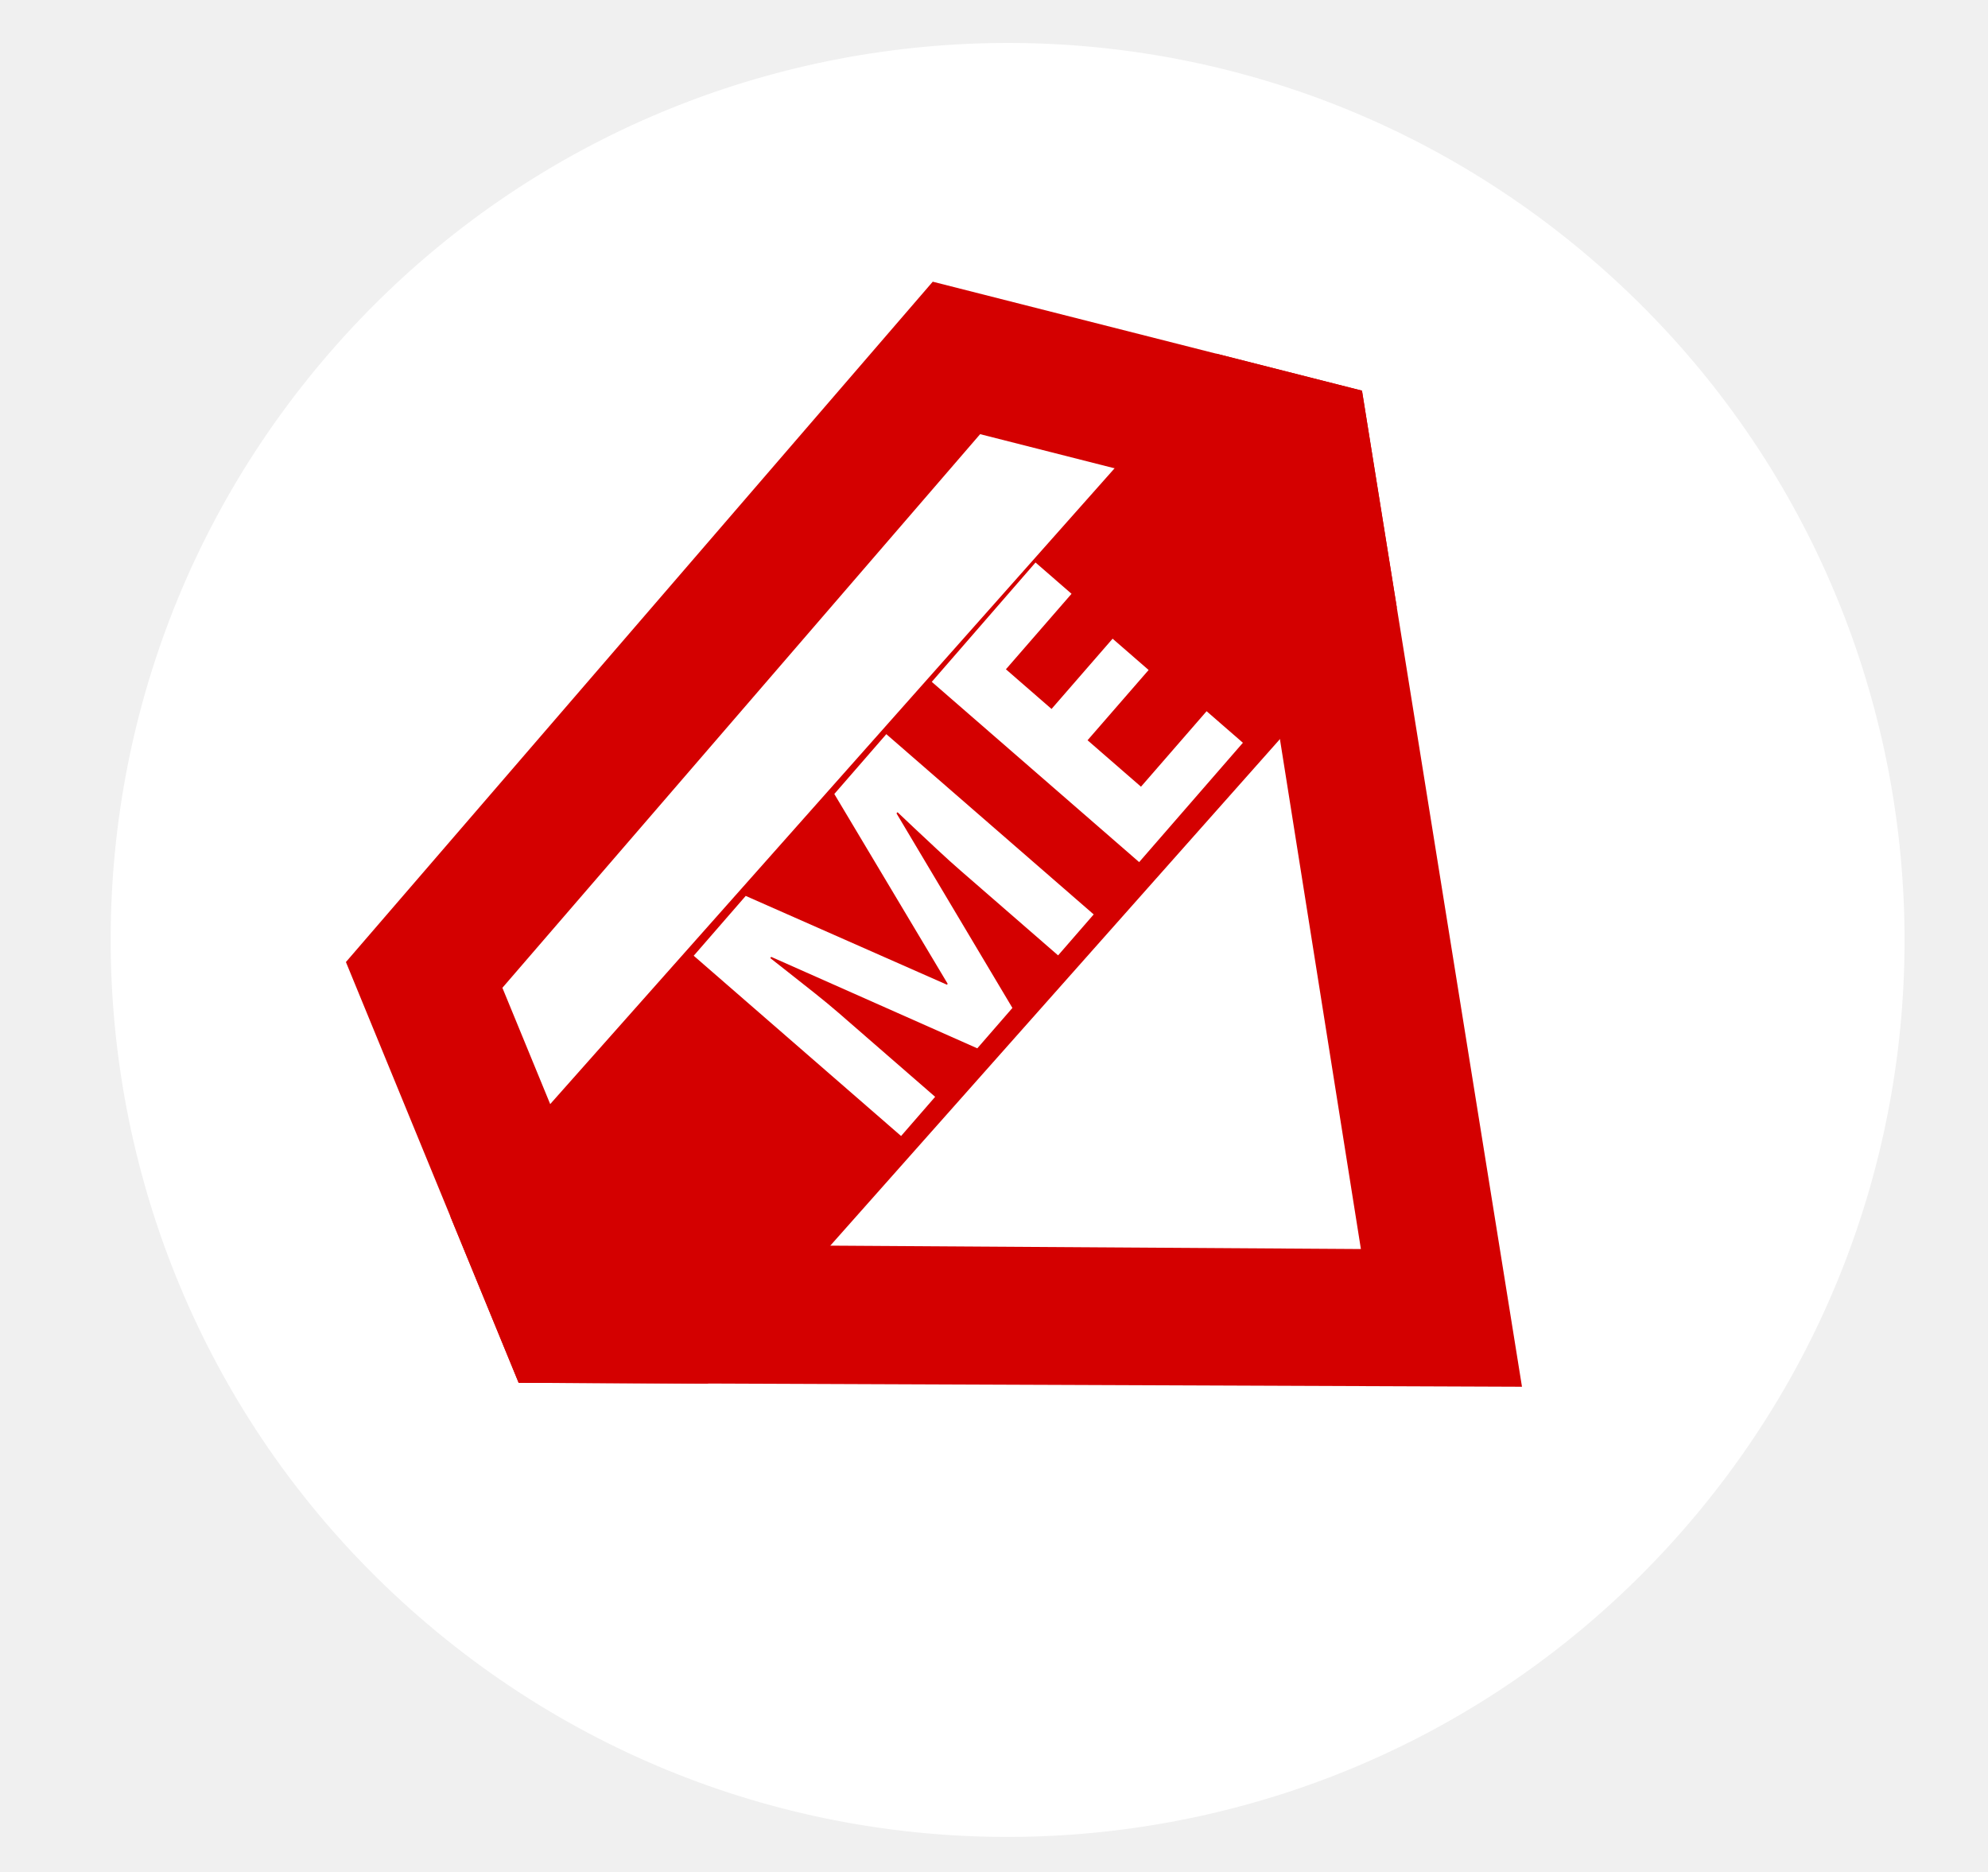
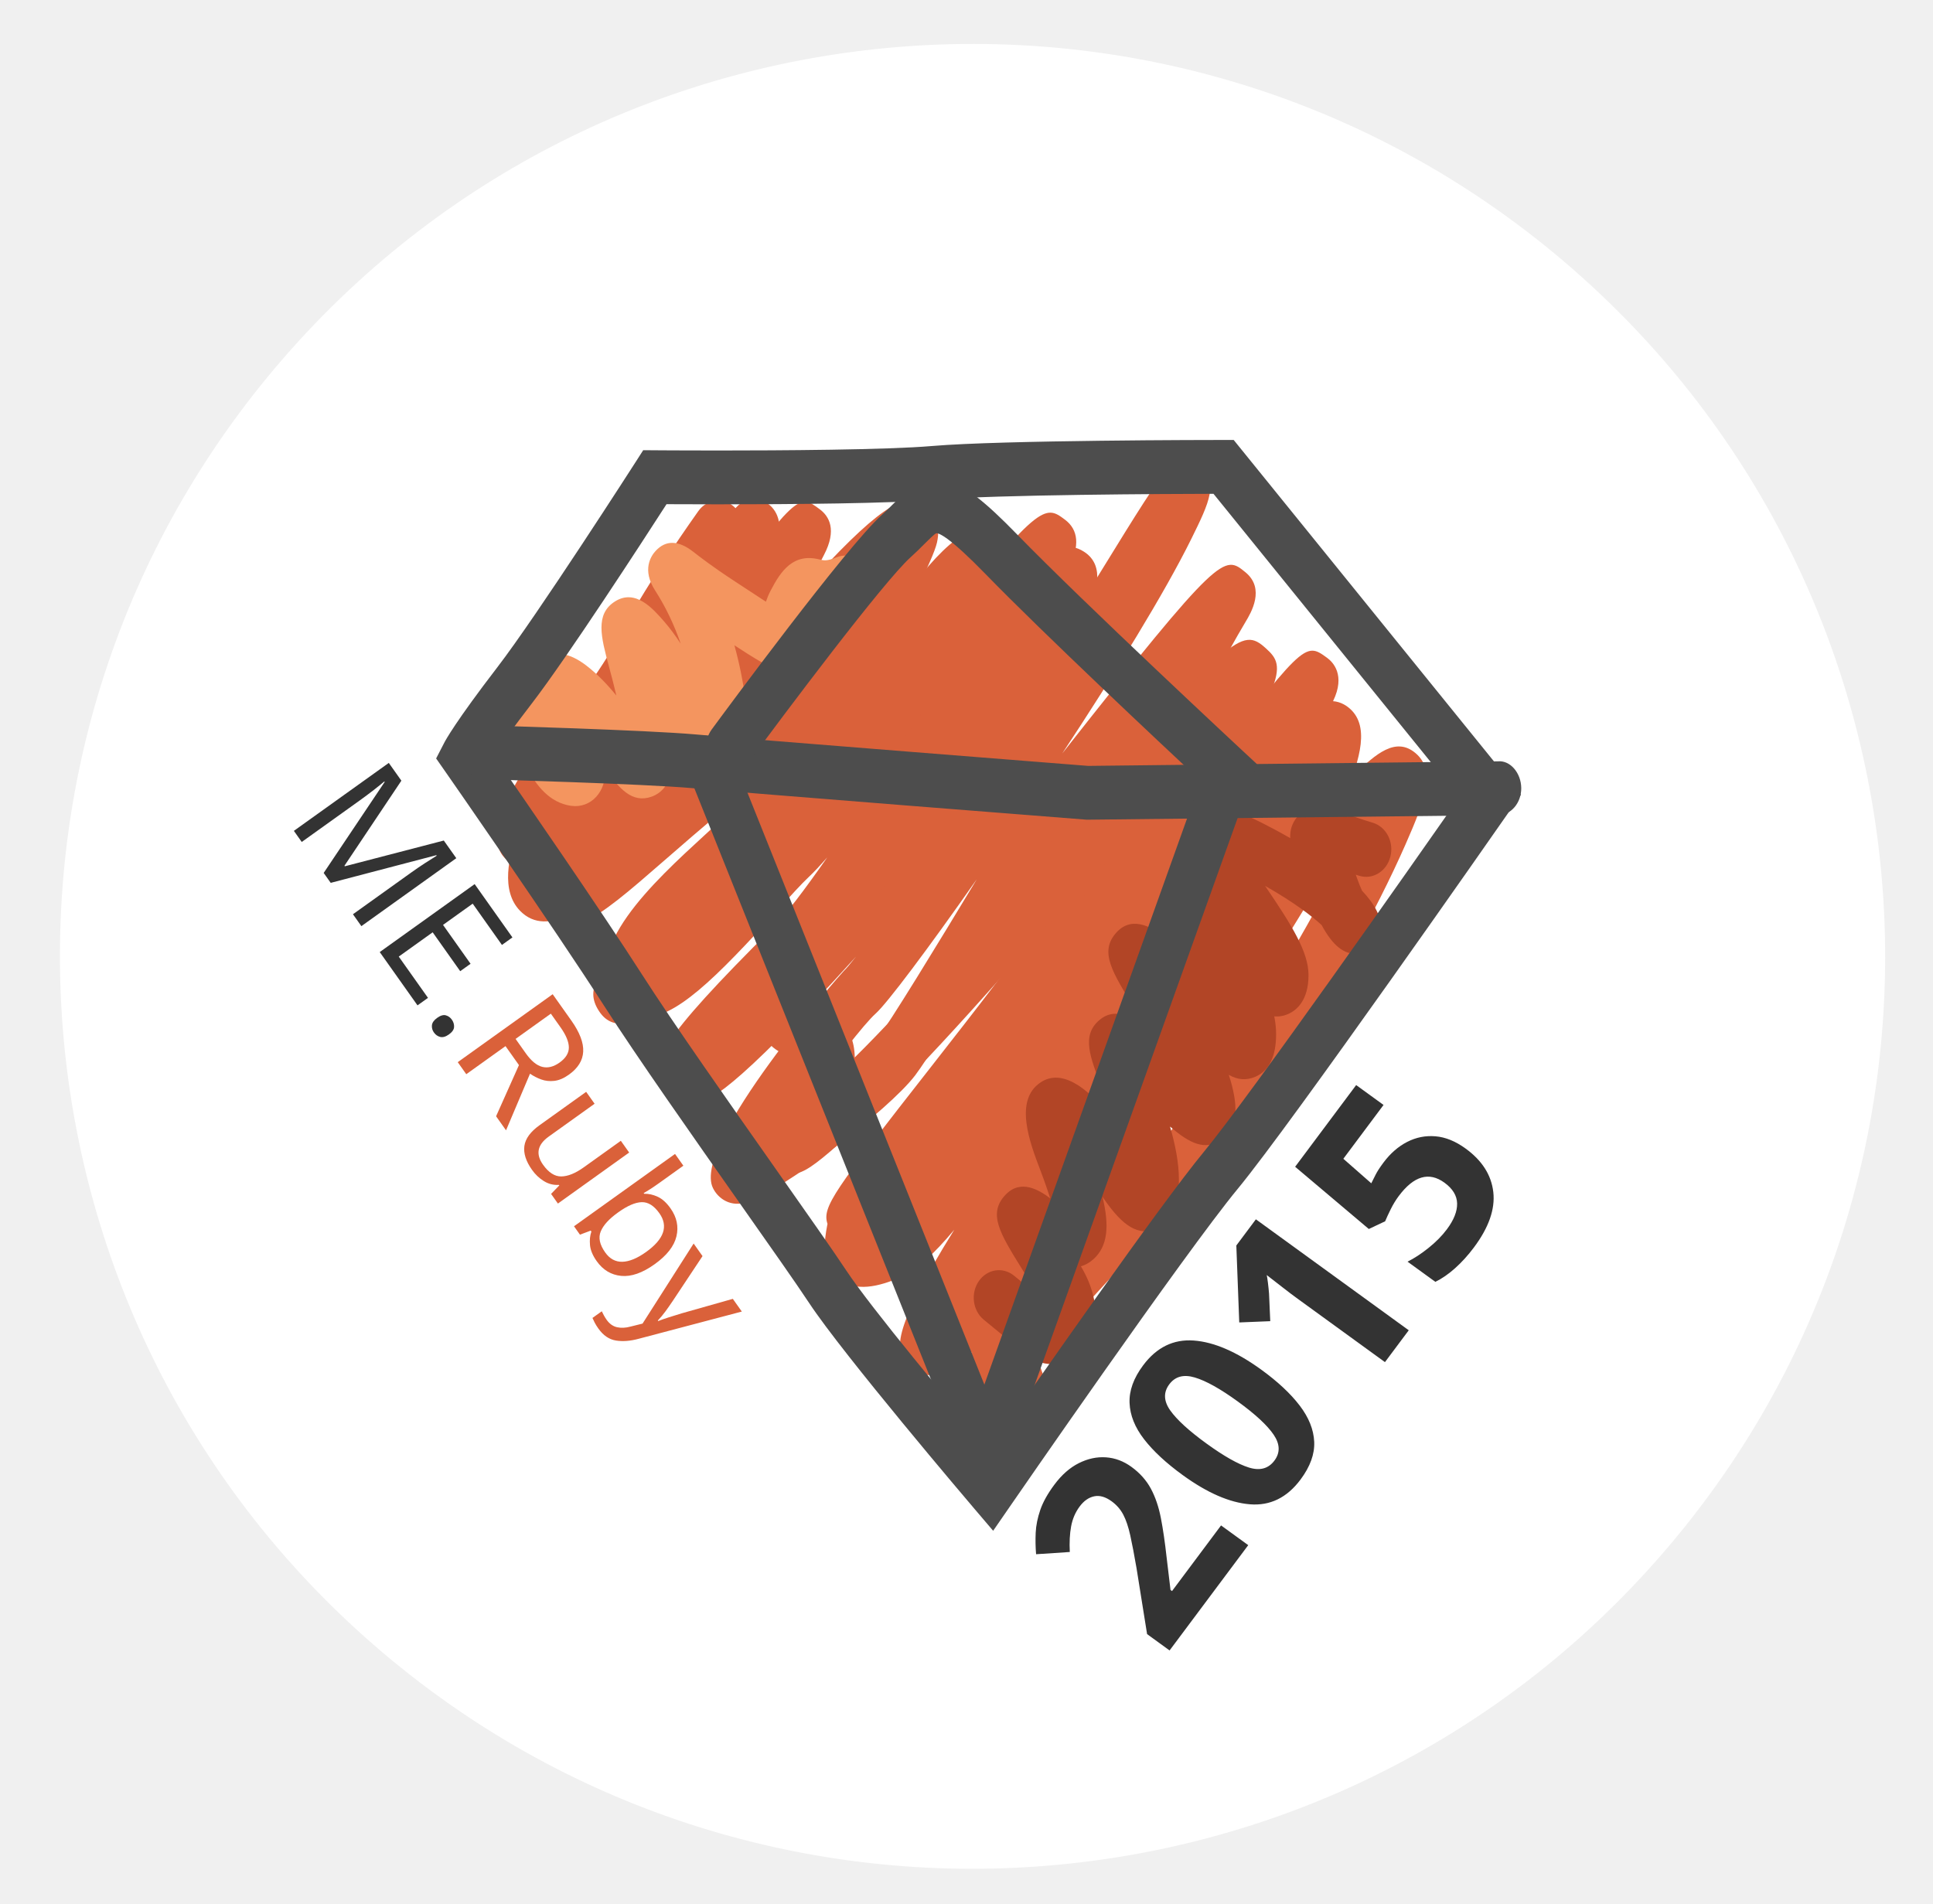
- <svg xmlns="http://www.w3.org/2000/svg" width="744.094" height="700.36" id="svg3982" version="1.1">
-   <defs id="defs3984" />
+ <svg xmlns="http://www.w3.org/2000/svg" width="711.09" height="700.36" id="svg3982" version="1.1">
+   <defs id="defs3984">
+     <linearGradient id="linearGradient3761">
+       <stop style="stop-color:#f2f2f2;stop-opacity:1;" offset="0" id="stop3763" />
+       <stop style="stop-color:#f2f2f2;stop-opacity:0;" offset="1" id="stop3765" />
+     </linearGradient>
+   </defs>
  <g id="layer1" transform="translate(0,-351.9979)">
    <g id="g3955" transform="matrix(0.6638855,-0.7478343,0.7478343,0.6638855,180.3122,-413.4756)">
-       <path transform="matrix(0.9999455,-0.01043804,0.01043804,0.9999455,-994.6394,363.8533)" d="m 620,528.076 c 0,185.41 -150.304,335.714 -335.714,335.714 -185.41,0 -335.714,-150.304 -335.714,-335.714 0,-185.41 150.304,-335.714 335.714,-335.714 C 469.696,192.362 620,342.667 620,528.076 z" id="path2985" style="fill:#ffffff;fill-opacity:1;fill-rule:nonzero;stroke:none" />
-       <g transform="translate(-1.414214,-4.242641)" id="g3948">
-         <g id="g3944" transform="translate(548.4117,564.2841)">
-           <path style="fill:#d40000;fill-opacity:1;stroke:none" d="m -1086.219,144.381 -336.246,4.789 -74.847,152.907 248.213,281.811 239.04,-292.286 -76.162,-147.219 z m -30.901,51.146 46.463,89.848 -179.925,219.207 -185.795,-211.985 45.584,-93.227 273.672,-3.842 z" id="path3927" />
-           <path id="rect3933" d="m -1467.732,241.647 431.836,-0.003 25.838,49.955 -52.031,63.616 -388.418,0.005 -46.808,-53.147 z" style="fill:#d40000;fill-opacity:1;fill-rule:nonzero;stroke:none" />
+       <path transform="matrix(0.9999455,-0.01043804,0.01043804,0.9999455,-1007.571,349.4282)" d="m 620,528.076 a 335.714,335.714 0 1 1 -671.429,0 335.714,335.714 0 1 1 671.429,0 z" id="path2985" style="fill:#ffffff;fill-opacity:1;fill-rule:nonzero;stroke:none" />
+       <g transform="matrix(-0.06979926,0.8458683,-0.8458683,-0.06979926,87.35798,1542.093)" id="g3948">
+         <g id="g3944" transform="matrix(0.7388595,-0.7405258,0.7405258,0.7388595,-1093.518,234.3346)">
+           <path style="fill:#d40000;fill-opacity:1;stroke:none" d="m -1075.895,122.053 c -154.138,3.859 -231.943,4.62 -336.246,4.789 -30.965,60.8 -49.898,101.938 -74.847,152.907 82.738,93.937 165.475,187.874 248.213,281.811 79.68,-97.429 159.36,-194.858 239.04,-292.286 -25.386,-49.073 -346.556,56.599 -76.16,-147.221 z" id="path3927" />
        </g>
-         <text xml:space="preserve" style="font-size:40.01px;font-style:normal;font-variant:normal;font-weight:normal;font-stretch:normal;line-height:125%;letter-spacing:0px;word-spacing:0px;fill:#ffffff;fill-opacity:1;stroke:none;font-family:Myriad Pro;-inkscape-font-specification:Myriad Pro" x="-807.242" y="903.834" id="text3887" transform="matrix(0.9999455,-0.01043804,0.01043804,0.9999455,0,0)">
-           <tspan id="tspan3889" x="-807.242" y="903.834" style="font-size:144.037px;font-weight:600;fill:#ffffff;-inkscape-font-specification:Myriad Pro Semi-Bold">ME</tspan>
+         <text xml:space="preserve" style="font-size:26.097px;font-style:normal;font-variant:normal;font-weight:normal;font-stretch:normal;line-height:125%;letter-spacing:0px;word-spacing:0px;fill:#333333;fill-opacity:1;stroke:none;font-family:Myriad Pro;-inkscape-font-specification:Myriad Pro" x="-1871.217" y="1735.244" id="text3887" transform="matrix(0.998222,0.0596048,-0.0596048,0.998222,0,0)">
+           <tspan id="tspan3889" x="-1871.217" y="1735.244" style="font-size:93.95px;font-style:normal;font-variant:normal;font-weight:600;font-stretch:normal;fill:#333333;font-family:Lato;-inkscape-font-specification:Lato Semi-Bold">ME.<tspan style="fill:#d40000" id="tspan3797">Ruby</tspan>
+           </tspan>
        </text>
+         <text xml:space="preserve" style="font-size:90.66px;font-style:normal;font-weight:normal;line-height:125%;letter-spacing:0px;word-spacing:0px;fill:#333333;fill-opacity:1;stroke:none;font-family:Sans" x="-1426.89" y="-1644.543" id="text3793" transform="matrix(-0.1146558,-0.995705,0.99421,-0.08774286,0,0)">
+           <tspan id="tspan3795" x="-1426.89" y="-1644.543" style="font-size:145.056px;font-style:normal;font-variant:normal;font-weight:bold;font-stretch:normal;fill:#333333;font-family:DejaVu Sans;-inkscape-font-specification:DejaVu Sans Bold">2015</tspan>
+         </text>
+       </g>
+       <g id="g4535" transform="matrix(4.174169,4.563173,-4.563173,4.174169,-241.7736,-122.8084)" style="fill:#d40000">
+         <polygon clip-rule="evenodd" points="88.48,59.871 92.861,45.5 77.692,45.5 " id="polygon4537" style="fill:#da613a;fill-opacity:1;fill-rule:evenodd" />
+         <polygon clip-rule="evenodd" points="57.085,45.5 61.465,59.871 72.253,45.5 " id="polygon4539" style="fill:#f4955f;fill-opacity:1;fill-rule:evenodd" />
+         <polygon clip-rule="evenodd" points="86.534,64.525 74.973,49.123 63.411,64.525 " id="polygon4541" style="fill:#da613a;fill-opacity:1;fill-rule:evenodd" />
+         <polygon clip-rule="evenodd" points="74.973,104.182 85.735,68.875 64.21,68.875 " id="polygon4543" style="fill:#da613a;fill-opacity:1;fill-rule:evenodd" />
+         <polygon clip-rule="evenodd" points="109.549,68.875 90.283,68.875 79.428,104.485 " id="polygon4547" style="fill:#b24526;fill-opacity:1;fill-rule:evenodd" />
+         <polygon clip-rule="evenodd" points="53.182,47.617 40.176,64.525 58.336,64.525 " id="polygon4549" style="fill:#f4955f;fill-opacity:1;fill-rule:evenodd" />
+         <polygon clip-rule="evenodd" points="70.521,104.5 59.662,68.875 40.332,68.875 " id="polygon4551" style="fill:#da613a;fill-opacity:1;fill-rule:evenodd" />
+       </g>
+       <g id="g5349" transform="translate(-10.59154,33.71645)">
+         <g id="g6246">
+           <g id="g5328" transform="matrix(1.03122,8.6932928e-5,8.6932928e-5,1.031241,-242.7952,-596.4213)">
+             <g id="g5233" transform="matrix(2.727635,3.072547,-3.358777,2.981734,-703.4721,-21.67669)">
+               <path d="m 299.341,202.957 c -0.549,0 -1.101,-0.206 -1.526,-0.62 -0.864,-0.842 -0.884,-2.227 -0.042,-3.093 l 0.723,-0.74 c -0.979,0.765 -1.812,1.301 -2.49,1.58 -1.519,0.627 -2.668,0.057 -3.24,-0.681 -0.796,-1.034 -1.614,-2.094 4.155,-10.598 -1.782,1.954 -3.359,3.279 -4.714,3.799 -1.733,0.669 -3.921,1.268 -5.432,-0.007 -1.467,-1.237 -1.099,-3.085 -0.898,-4.078 l 0.037,-0.179 c -0.483,-1.356 0.537,-2.59 9.006,-12.494 3.579,-4.187 8.484,-9.921 9.053,-11.071 0.322,-1.088 2.595,-5.525 5.33,-10.576 -1.072,1.237 -2.148,2.487 -3.206,3.719 -1.042,1.605 -10.508,16.147 -12.576,18.628 -2.336,2.805 -11.465,9.108 -14.58,10.066 -1.404,0.428 -2.507,-0.25 -2.971,-1.118 -1.902,-3.55 11.218,-17.133 11.362,-17.25 0.188,-0.157 0.549,-0.549 1.057,-1.136 -10.92,11.061 -12.839,11.444 -13.826,11.642 -2.083,0.414 -2.917,-0.878 -3.123,-1.282 -0.938,-1.859 -0.317,-3.527 9.761,-12.69 1.05,-0.952 2.722,-2.975 4.695,-5.558 -0.63,0.657 -1.174,1.19 -1.589,1.545 -0.657,0.563 -1.628,1.545 -2.759,2.682 -5.261,5.292 -8.931,8.719 -11.841,8.485 -0.977,-0.087 -1.82,-0.575 -2.373,-1.375 -2.825,-4.078 3.403,-9.312 7.952,-13.132 l 0.964,-0.814 c 0.383,-0.328 0.986,-1.057 1.736,-2.061 -0.356,0.312 -0.713,0.607 -1.074,0.88 -1.975,1.5 -3.662,2.843 -5.12,4.006 -3.179,2.532 -5.277,4.204 -7.235,5.02 -1.442,0.601 -2.545,0.046 -3.096,-0.675 -0.68,-0.891 -1.287,-1.686 1.561,-5.925 -0.69,0.515 -1.274,0.957 -1.691,1.29 -2.019,1.611 -3.419,0.16 -3.571,-0.011 -2.369,-2.646 4.13,-9.843 4.199,-9.911 1.82,-1.82 4.569,-5.186 6.307,-8.275 1.931,-3.436 6.246,-8.995 6.429,-9.23 0.737,-0.953 2.117,-1.127 3.069,-0.385 0.955,0.742 1.125,2.117 0.383,3.07 -0.042,0.055 -4.297,5.536 -6.067,8.688 -0.776,1.379 -1.715,2.789 -2.697,4.119 1.023,-1.075 3.639,-4.277 5.958,-7.117 8.01,-9.802 8.01,-9.822 9.917,-8.517 0.791,0.544 1.497,1.613 0.354,3.612 -1.255,2.194 -2.771,5.021 -4.099,7.495 -0.642,1.195 -1.221,2.273 -1.711,3.174 3.24,-4.503 5.667,-9.326 5.706,-9.399 l 0.435,-0.594 c 5.681,-5.5 7.107,-5.364 8.374,-4.63 0.781,0.45 1.479,1.471 1.101,2.983 -0.679,2.716 -10.1,18.098 -14.658,23.859 0.254,-0.24 0.488,-0.453 0.698,-0.634 2.271,-1.947 10.2,-11.44 13.064,-14.934 9.817,-11.638 10.278,-11.3 12.009,-10.117 1.172,0.802 1.292,2.081 0.354,3.801 -1.289,2.363 -6.262,9.979 -11.377,17.256 3.601,-3.716 6.719,-6.897 7.795,-7.855 0.698,-0.693 4.08,-5.719 6.316,-9.045 6.465,-9.607 6.475,-9.594 8.44,-8.403 1.924,1.161 0.996,2.887 -0.544,5.746 -2.324,4.315 -6.658,10.737 -11.218,17.074 13.777,-16.012 14.045,-15.786 15.903,-14.395 1.738,1.305 0.483,3.22 0.01,3.94 -3.413,5.21 -11.187,19.501 -13.489,24.275 1.384,-2.04 2.327,-3.352 2.976,-4.048 0.95,-1.017 3.208,-3.735 5.601,-6.614 10.029,-12.068 10.027,-12.065 11.995,-10.752 0.515,0.345 1.602,1.37 0.525,3.417 -2.134,4.05 -17.114,28.005 -21.86,34.263 -2.344,3.091 -4.36,5.862 -6.018,8.231 2.966,-3.049 5.94,-6.317 7.432,-7.957 l 1.489,-1.627 c 1.008,-1.084 4.629,-6.548 7.825,-11.37 10.117,-15.262 10.659,-15.79 12.461,-15.278 l 0.645,-0.54 c 1.687,-1.432 3.425,-2.916 5.168,-1.576 1.782,1.377 0.867,3.654 -0.854,7.24 -5.334,11.111 -15.31,24.44 -21.494,30.417 -6.155,5.95 -13.628,13.627 -13.704,13.704 -0.427,0.44 -0.999,0.661 -1.567,0.661 z m -9.017,-14.714 -0.032,0.404 0.344,-0.127 c 2.585,-0.995 8.748,-9.8 13.235,-16.475 -1.406,1.693 -3.245,3.855 -5.627,6.642 -2.939,3.438 -6.872,8.037 -7.92,9.556 z m 40.806,-30.361 c -1.836,2.365 -5.938,8.55 -8.796,12.864 -4.365,6.586 -7.1,10.674 -8.264,11.929 l -1.46,1.597 -1.345,1.472 0.305,-0.295 c 5.64,-5.452 14.666,-17.534 19.81,-27.589 l -0.25,0.022 z m -32.253,3.076 c -4.27,5.576 -7.788,9.862 -8.777,10.671 -1.023,0.837 -3.677,3.982 -6.011,7.003 2.625,-1.82 5.183,-3.821 6.072,-4.888 1.147,-1.378 5.325,-7.635 8.716,-12.786 z m -21.187,0.16 c -2.361,2.002 -4.102,3.628 -5.212,4.869 1.706,-1.403 3.782,-3.439 5.212,-4.869 z" id="path4858" style="fill:#da613a" />
+               <path d="m 303.298,205.145 c -0.867,0 -1.689,-0.52 -2.031,-1.375 0,0 -0.63,-1.573 -2.517,-6.608 -2.476,-6.604 4.651,-13.589 9.119,-17.163 1.118,-0.895 2.793,-2.792 4.702,-5.225 -2.659,2.239 -5.693,4.395 -9.136,6.338 -5.798,3.273 -9.297,5.842 -10.615,6.809 -0.615,0.45 -2.253,1.649 -3.586,0.121 -1.338,-1.532 0.024,-2.941 0.679,-3.618 6.23,-6.448 13.394,-15.299 21.311,-26.326 l -2.156,2.256 c -7.041,7.374 -15.022,15.732 -19.685,19.598 -5.386,4.465 -6.213,5.15 -7.82,3.735 -1.506,-1.321 -0.498,-2.925 0.312,-4.214 1.377,-2.188 2.061,-3.621 2.036,-4.265 l -0.542,-0.078 c -2.18,-0.242 -2.998,-1.539 -3.291,-2.291 -1.189,-3.051 1.838,-7.57 9.189,-16.227 -0.64,-1.37 0.547,-3.035 1.882,-4.912 1.858,-2.611 4.895,-6.46 7.712,-9.785 l 0.071,-0.732 c 0.154,-1.577 0.151,-2.598 0.105,-3.242 -2.563,2.103 -7.764,9.456 -11.35,14.526 -6.084,8.601 -11.829,16.725 -15.938,18.71 -2.14,1.031 -4.353,2.1 -5.665,0.267 -1.333,-1.859 -0.007,-3.21 3.932,-7.224 3.083,-3.145 7.307,-7.449 9.871,-11.497 l 1.484,-2.336 c 2.764,-4.347 4.048,-6.368 5.002,-8.593 -2.417,2.38 -5.417,5.538 -7.903,8.152 -4.331,4.558 -8.807,9.272 -11.592,11.571 -1.417,1.173 -5.186,4.287 -7.664,1.942 -3.292,-3.114 2.299,-10.92 2.947,-11.801 4.351,-5.905 15.217,-19.493 15.676,-20.068 0.754,-0.944 2.126,-1.099 3.076,-0.342 0.942,0.754 1.096,2.131 0.342,3.074 -0.112,0.14 -11.272,14.097 -15.571,19.932 -1.357,1.842 -2.216,3.518 -2.684,4.739 0.312,-0.225 0.675,-0.503 1.093,-0.848 2.579,-2.131 6.965,-6.747 11.206,-11.211 11.362,-11.957 13.572,-13.961 15.923,-12.623 0.671,0.383 1.699,1.364 1.055,3.622 -0.149,0.516 -0.291,0.999 -0.427,1.453 4.202,-5.297 6.641,-7.042 9.055,-6.147 1.494,0.557 2.17,1.953 2.419,3.693 2.441,-2.455 3.555,-2.749 4.856,-1.996 1.98,1.151 0.896,3.489 0.54,4.257 -1.013,2.179 -3.218,5.118 -5.964,8.435 -0.125,1.592 -0.198,2.758 -0.254,3.597 -0.144,2.245 -0.225,3.481 -1.838,3.918 -0.586,0.156 -1.704,0.217 -2.622,-1.146 -0.068,-0.098 -0.176,-0.26 -0.239,-0.309 l -0.332,0.117 -0.718,0.825 c -4.385,5.039 -11.519,13.234 -12.454,16.216 2.18,0.404 3.127,1.509 3.56,2.407 0.288,0.597 0.415,1.224 0.42,1.865 4.6,-4.144 11.475,-11.344 17.625,-17.784 15.098,-15.806 15.947,-16.484 18.069,-14.72 1.851,1.526 1.912,2.415 -7.954,16.299 -4.673,6.578 -9.104,12.435 -13.259,17.528 17.263,-10.463 22.781,-26.808 22.837,-26.976 l 0.176,-0.537 0.413,-0.385 c 2.397,-2.222 4.001,-1.91 4.924,-1.255 1.978,1.4 0.996,4.154 -0.178,6.855 -3.218,7.401 -15.298,25.249 -20.327,29.272 -5.942,4.753 -8.84,9.319 -7.756,12.212 1.848,4.929 2.473,6.495 2.483,6.519 0.449,1.122 -0.098,2.394 -1.218,2.843 -0.269,0.106 -0.545,0.156 -0.816,0.156 z" id="path4860" style="fill:#da613a" />
+               <path d="m 305.366,199.476 c -0.752,0 -1.499,-0.233 -2.131,-0.706 l -3.75,-2.812 c -0.964,-0.725 -1.162,-2.096 -0.437,-3.063 0.723,-0.967 2.092,-1.162 3.064,-0.438 l 2.083,1.562 c -0.466,-0.725 -0.955,-1.448 -1.406,-2.112 -1.907,-2.814 -2.957,-4.364 -1.445,-5.852 1.343,-1.327 2.966,-0.386 3.899,0.25 -0.195,-0.581 -0.466,-1.302 -0.837,-2.195 -0.928,-2.227 -2.329,-5.592 0.015,-7.013 1.682,-1.016 3.857,0.052 6.47,3.176 -0.364,-0.936 -0.754,-1.838 -1.084,-2.598 -1.13,-2.61 -1.877,-4.333 -0.244,-5.558 1.594,-1.19 3.262,0.198 3.889,0.72 l 0.527,0.448 c -0.437,-0.658 -0.867,-1.285 -1.245,-1.838 -2.158,-3.152 -3.24,-4.734 -1.733,-6.259 1.458,-1.471 3.335,-0.212 4.138,0.322 0.645,0.43 1.272,0.92 1.875,1.44 l -0.61,-0.784 c -1.094,-1.395 -2.222,-2.838 -0.83,-4.282 1.06,-1.096 2.28,-0.654 3.083,-0.177 -1.558,-2.26 -2.278,-3.94 -1.055,-5.416 1.501,-1.813 4.155,-0.732 6.965,0.634 0.437,0.212 0.957,0.472 1.523,0.77 -0.034,-0.609 0.132,-1.174 0.63,-1.719 1.121,-1.221 2.495,-0.768 4.087,-0.254 0.623,0.204 1.431,0.466 2.454,0.75 1.165,0.323 1.846,1.53 1.521,2.694 -0.322,1.162 -1.523,1.848 -2.693,1.522 l -0.31,-0.088 0.122,0.311 c 0.146,0.38 0.291,0.696 0.42,0.958 1.096,1.064 1.777,2.162 1.597,3.175 l -0.293,1.631 -1.68,0.189 c -1.169,0.122 -2.185,-0.651 -3.13,-2.264 -0.859,-0.717 -2.373,-1.794 -4.91,-3.113 2.351,3.17 3.77,5.251 3.77,7.092 0,2.036 -1.069,2.793 -1.707,3.063 -0.427,0.183 -0.85,0.249 -1.267,0.21 0.105,0.48 0.161,0.952 0.161,1.415 0,1.772 -0.603,2.91 -1.794,3.381 -0.83,0.327 -1.57,0.239 -2.317,-0.15 0.112,0.305 0.21,0.603 0.288,0.892 0.232,0.873 0.85,3.191 -0.972,4.298 -1.375,0.839 -2.703,0.28 -4.417,-1.085 0.454,1.433 0.774,2.891 0.774,4.226 0,0.819 0,3.313 -2.07,3.965 -1.787,0.571 -3.162,-0.732 -4.565,-2.599 0.601,2.261 0.488,3.928 -0.813,4.973 -0.337,0.272 -0.696,0.447 -1.06,0.544 l 0.042,0.067 c 1.958,3.077 1.25,5.476 -0.068,6.696 -0.715,0.664 -1.623,1.001 -2.524,1.001 z" id="path4862" style="fill:#b24526" />
+               <path d="m 264.013,155.151 -0.385,-0.026 c -3.666,-0.5 -4.79,-5.458 -4.978,-6.447 -0.211,-1.11 0.455,-2.183 1.514,-2.502 -0.137,-1.041 0.073,-1.912 0.923,-2.582 1.041,-0.819 2.346,-0.692 3.883,0.383 0.97,0.68 1.843,1.526 2.616,2.391 -0.21,-0.83 -0.443,-1.625 -0.648,-2.321 -0.681,-2.319 -1.219,-4.152 0.532,-5.161 1.78,-1.023 3.289,0.571 4.29,1.626 0.479,0.503 0.95,1.094 1.411,1.733 -0.586,-1.549 -1.331,-2.963 -2.224,-4.23 -1.158,-1.641 -0.356,-2.74 0.044,-3.137 0.881,-0.879 1.98,-0.856 3.262,0.06 0.525,0.375 1.619,1.156 3.506,2.288 l 0.979,0.588 c 0.669,0.403 1.289,0.775 1.829,1.095 0.107,-0.289 0.244,-0.588 0.417,-0.892 0.881,-1.547 1.958,-3.004 4.268,-2.457 0.322,0.073 0.603,0.143 1.445,-0.173 1.133,-0.425 2.393,0.146 2.817,1.281 0.425,1.13 -0.149,2.391 -1.279,2.816 -1.433,0.537 -2.463,0.581 -3.311,0.464 l -0.142,0.239 c -0.227,0.397 -0.225,0.765 -0.222,1.193 0.002,0.568 0.01,1.896 -1.248,2.612 -1.284,0.73 -1.992,0.461 -5.481,-1.619 0.42,1.376 0.742,2.817 0.964,4.325 0.52,3.505 0.93,6.272 -1.313,7.048 -2.083,0.717 -3.125,-1.007 -4.937,-4.176 0.015,0.261 0.022,0.522 0.022,0.782 0,1.19 0,3.405 -1.912,4.044 -1.714,0.566 -2.845,-0.658 -4.061,-2.244 0.056,0.768 -0.095,1.439 -0.562,2.035 -0.483,0.618 -1.219,0.964 -2.019,0.964 z" id="path4864" style="fill:#f4955f" />
+             </g>
+             <g id="g5269" transform="matrix(2.941108,3.313014,-3.832826,3.402569,130.2824,-913.2997)" style="fill:#4d4d4d">
+               <path style="fill:#4d4d4d" id="path4910" d="m 304.068,423.563 -1.484,-1.506 c -0.432,-0.437 -10.579,-10.751 -13.325,-14.343 -1.057,-1.383 -3.171,-3.981 -5.598,-6.963 -3.708,-4.561 -8.324,-10.236 -10.878,-13.685 -4.097,-5.529 -12.657,-16.15 -12.744,-16.257 l -0.82,-1.017 0.671,-1.122 c 0.082,-0.137 0.894,-1.443 4.248,-5.216 3.239,-3.644 11.108,-14.253 11.188,-14.36 l 0.566,-0.764 0.952,0.006 c 0.004,0 2.114,0.015 5.09,0.015 4.858,0 13.557,-0.04 17.214,-0.312 5.63,-0.416 22.749,-0.421 23.474,-0.421 h 0.813 l 23.127,24.698 -1.023,1.27 c -0.708,0.879 -17.393,21.572 -21.77,26.161 -4.27,4.47 -18.245,21.989 -18.384,22.166 l -1.317,1.65 z m -40.208,-53.986 c 2.329,2.903 8.589,10.74 11.935,15.256 2.504,3.38 7.091,9.02 10.775,13.55 2.456,3.021 4.595,5.651 5.667,7.052 2.007,2.623 8.574,9.434 11.541,12.479 3.638,-4.537 13.645,-16.953 17.28,-20.76 3.66,-3.835 16.763,-19.988 20.54,-24.657 l -19.788,-21.13 c -3.53,0.006 -17.573,0.054 -22.383,0.41 -3.589,0.266 -11.494,0.322 -17.493,0.322 -1.787,0 -3.264,-0.005 -4.165,-0.01 -1.896,2.543 -7.963,10.63 -10.829,13.855 -1.552,1.746 -2.509,2.907 -3.08,3.633 z" />
+               <path style="fill:#4d4d4d" id="path4916" d="m 311.606,374.056 c -0.144,-0.005 -27.659,-1.88 -31.724,-2.194 -3.967,-0.305 -16.649,-0.616 -16.776,-0.619 -1.036,-0.026 -1.854,-0.885 -1.83,-1.92 0.026,-1.036 0.98,-1.815 1.92,-1.83 0.526,0.013 12.909,0.317 16.974,0.631 4.06,0.311 31.545,2.186 31.545,2.186 l 32.981,-0.317 c 1.016,-0.089 1.882,0.823 1.892,1.858 0.01,1.035 -0.823,1.882 -1.858,1.892 l -33.124,0.313 z" />
+               <path style="fill:#4d4d4d" id="path4918" d="m 303.55,422.726 -23.879,-51.592 c -0.435,-0.94 -0.027,-2.054 0.913,-2.489 0.142,-0.066 0.288,-0.112 0.435,-0.14 0.071,-0.259 0.198,-0.508 0.383,-0.726 1.101,-1.294 10.833,-12.711 13.713,-14.952 0.356,-0.277 0.664,-0.543 0.942,-0.785 3.096,-2.683 4.946,-2.283 9.893,2.113 5.527,4.912 18.135,15.046 18.262,15.149 l 1.096,0.88 -21.758,52.542 z m -19.946,-52.024 19.756,42.683 17.41,-42.042 c -3.215,-2.595 -12.686,-10.275 -17.31,-14.386 -2.891,-2.57 -3.73,-2.848 -3.96,-2.848 -0.154,0.044 -0.635,0.463 -0.989,0.768 -0.322,0.28 -0.679,0.587 -1.091,0.908 -2.183,1.698 -10.242,10.986 -13.162,14.423 -0.186,0.218 -0.41,0.383 -0.654,0.494 z" />
+             </g>
+           </g>
+           <text xml:space="preserve" style="font-size:97.128px;font-style:normal;font-weight:normal;line-height:125%;letter-spacing:0px;word-spacing:0px;fill:#333333;fill-opacity:1;stroke:none;font-family:Sans" x="-956.108" y="986.956" id="text5339" transform="matrix(0.9943846,-0.08424221,0.09808918,0.9973372,0,0)">
+             <tspan id="tspan5341" x="-956.108" y="986.956" style="font-style:normal;font-variant:normal;font-weight:bold;font-stretch:normal;fill:#333333;font-family:Action Man Extended;-inkscape-font-specification:Action Man Extended Bold">2015</tspan>
+           </text>
+           <text xml:space="preserve" style="font-size:60.198px;font-style:normal;font-weight:normal;line-height:125%;letter-spacing:0px;word-spacing:0px;fill:#333333;fill-opacity:1;stroke:none;font-family:Sans" x="787.152" y="676.002" id="text5343" transform="matrix(-0.2267171,0.9748724,-0.9742959,-0.2213588,0,0)">
+             <tspan id="tspan5345" x="787.152" y="676.002" style="font-style:normal;font-variant:normal;font-weight:normal;font-stretch:normal;fill:#333333;font-family:Action Man Extended;-inkscape-font-specification:Action Man Extended">ME.<tspan style="fill:#da613a;fill-opacity:1" id="tspan5347">Ruby</tspan>
+             </tspan>
+           </text>
+         </g>
      </g>
    </g>
  </g>
</svg>
